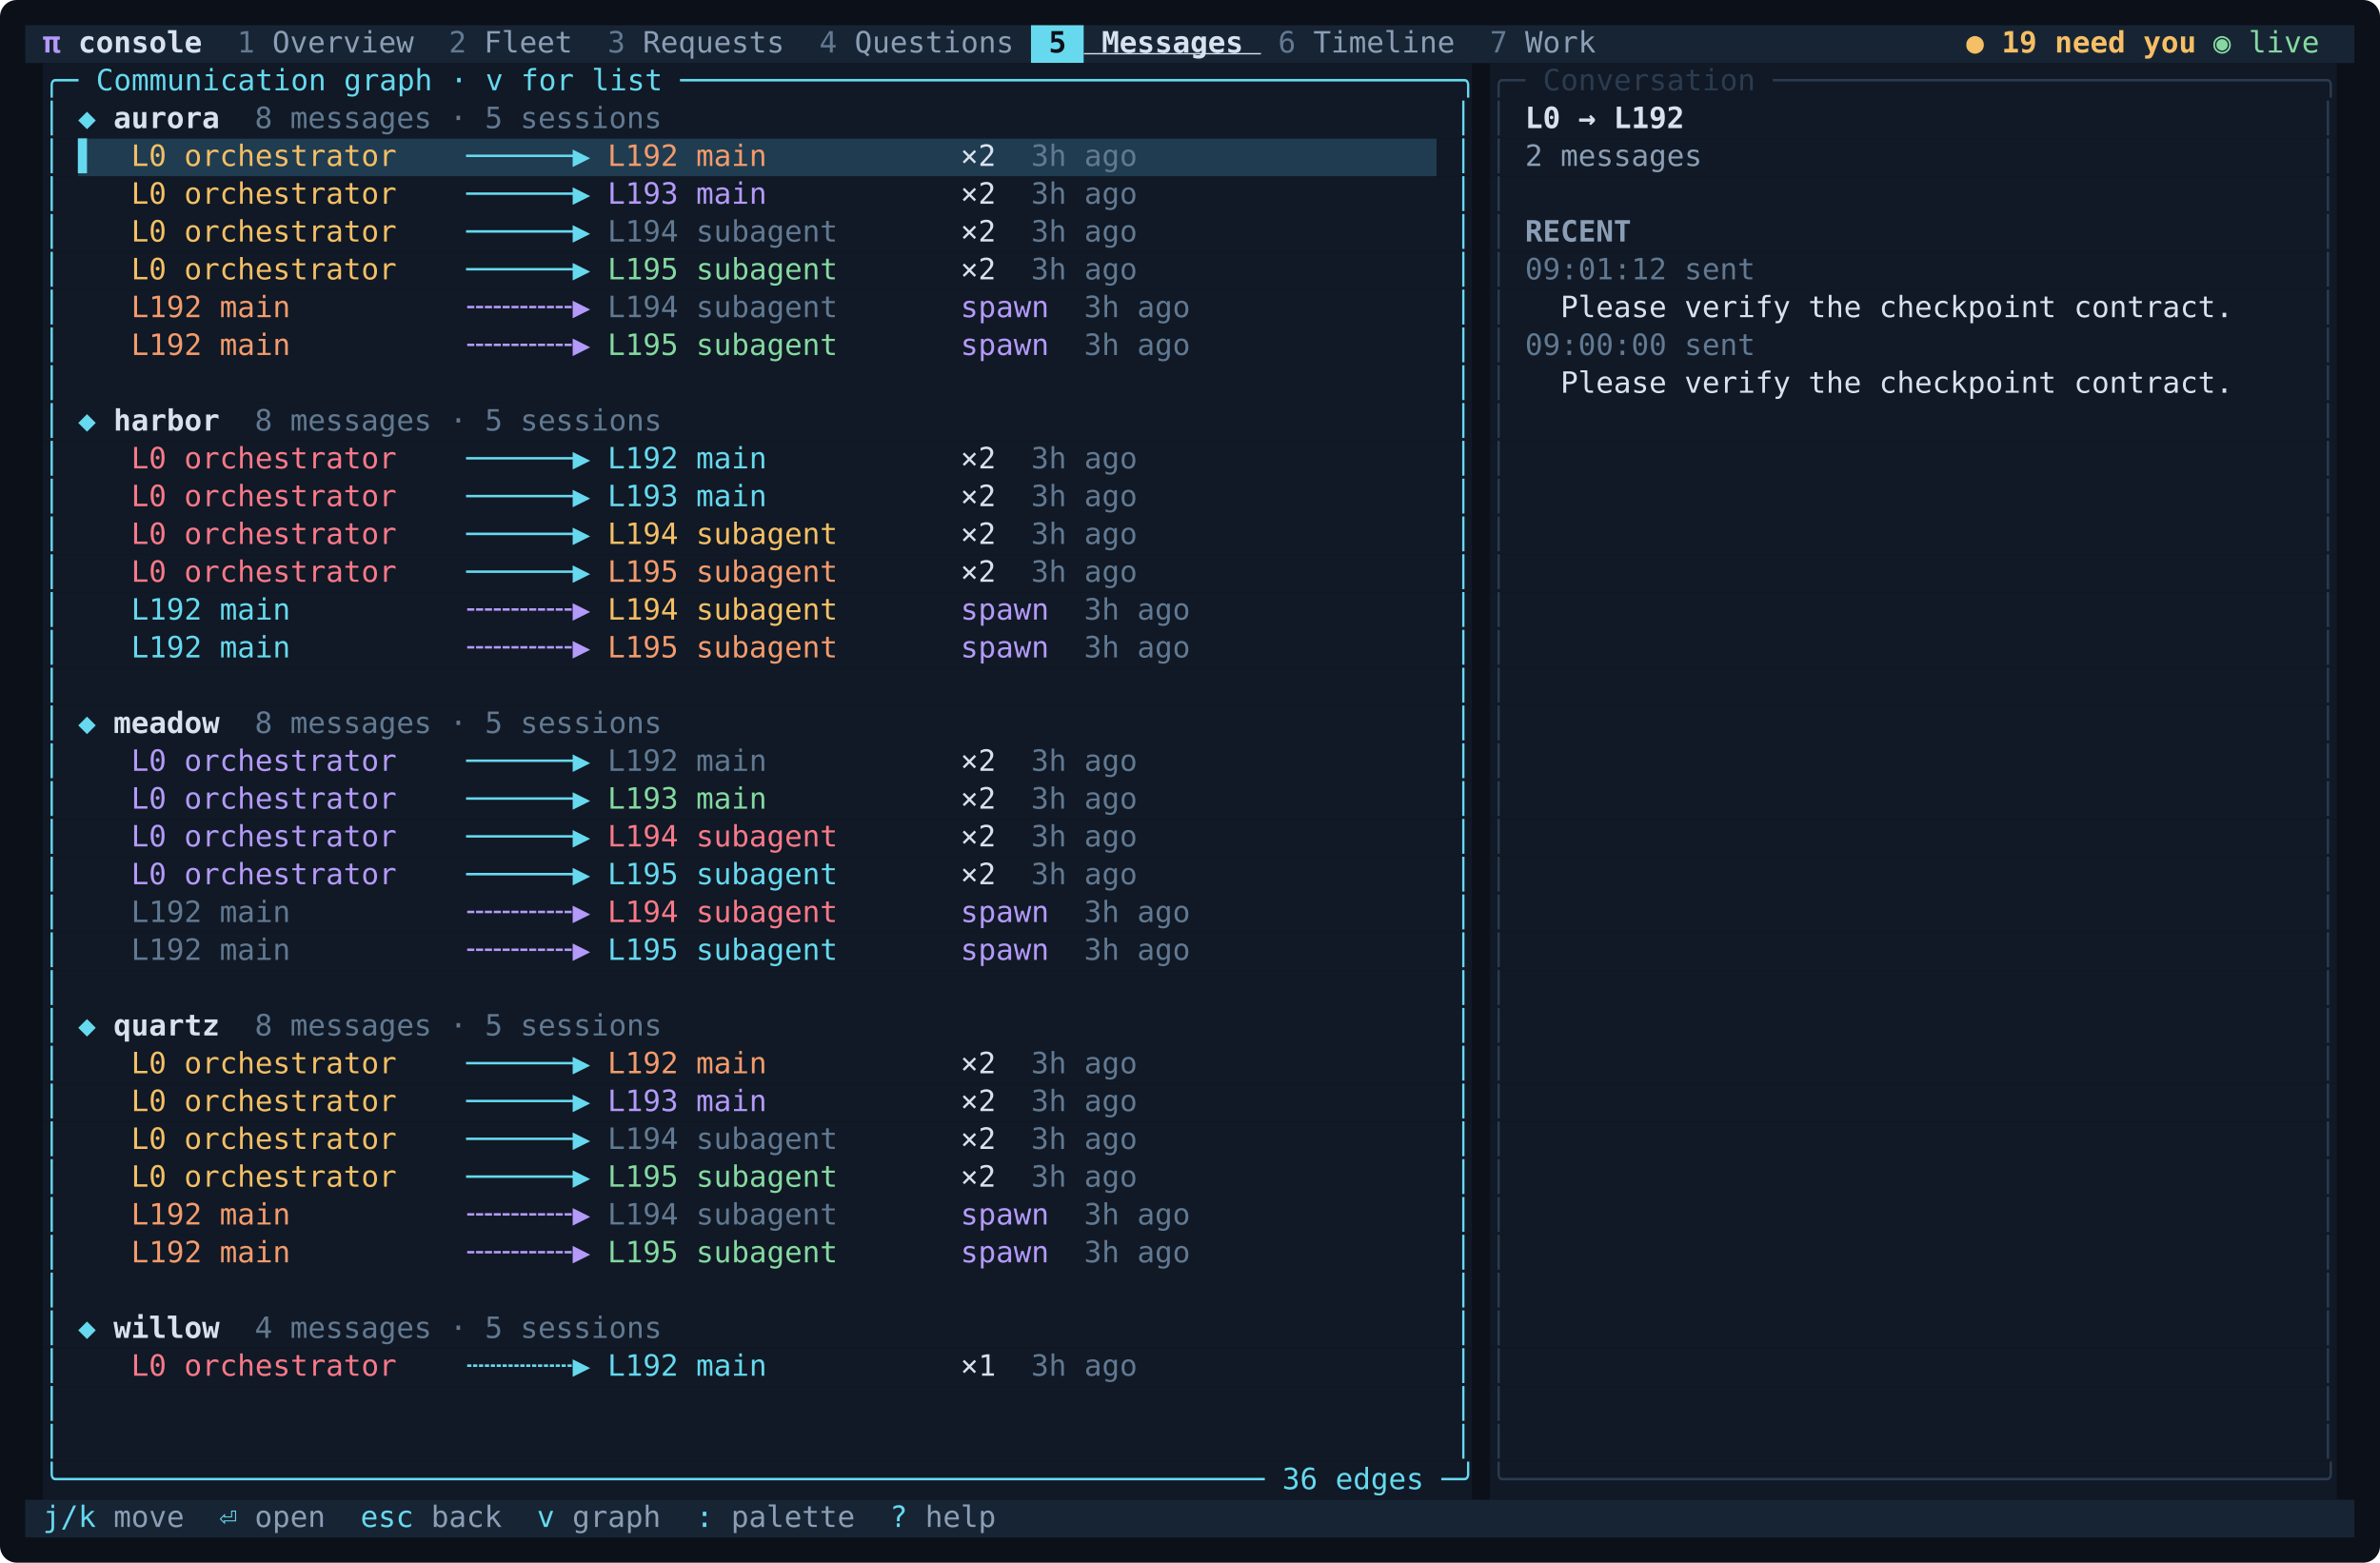
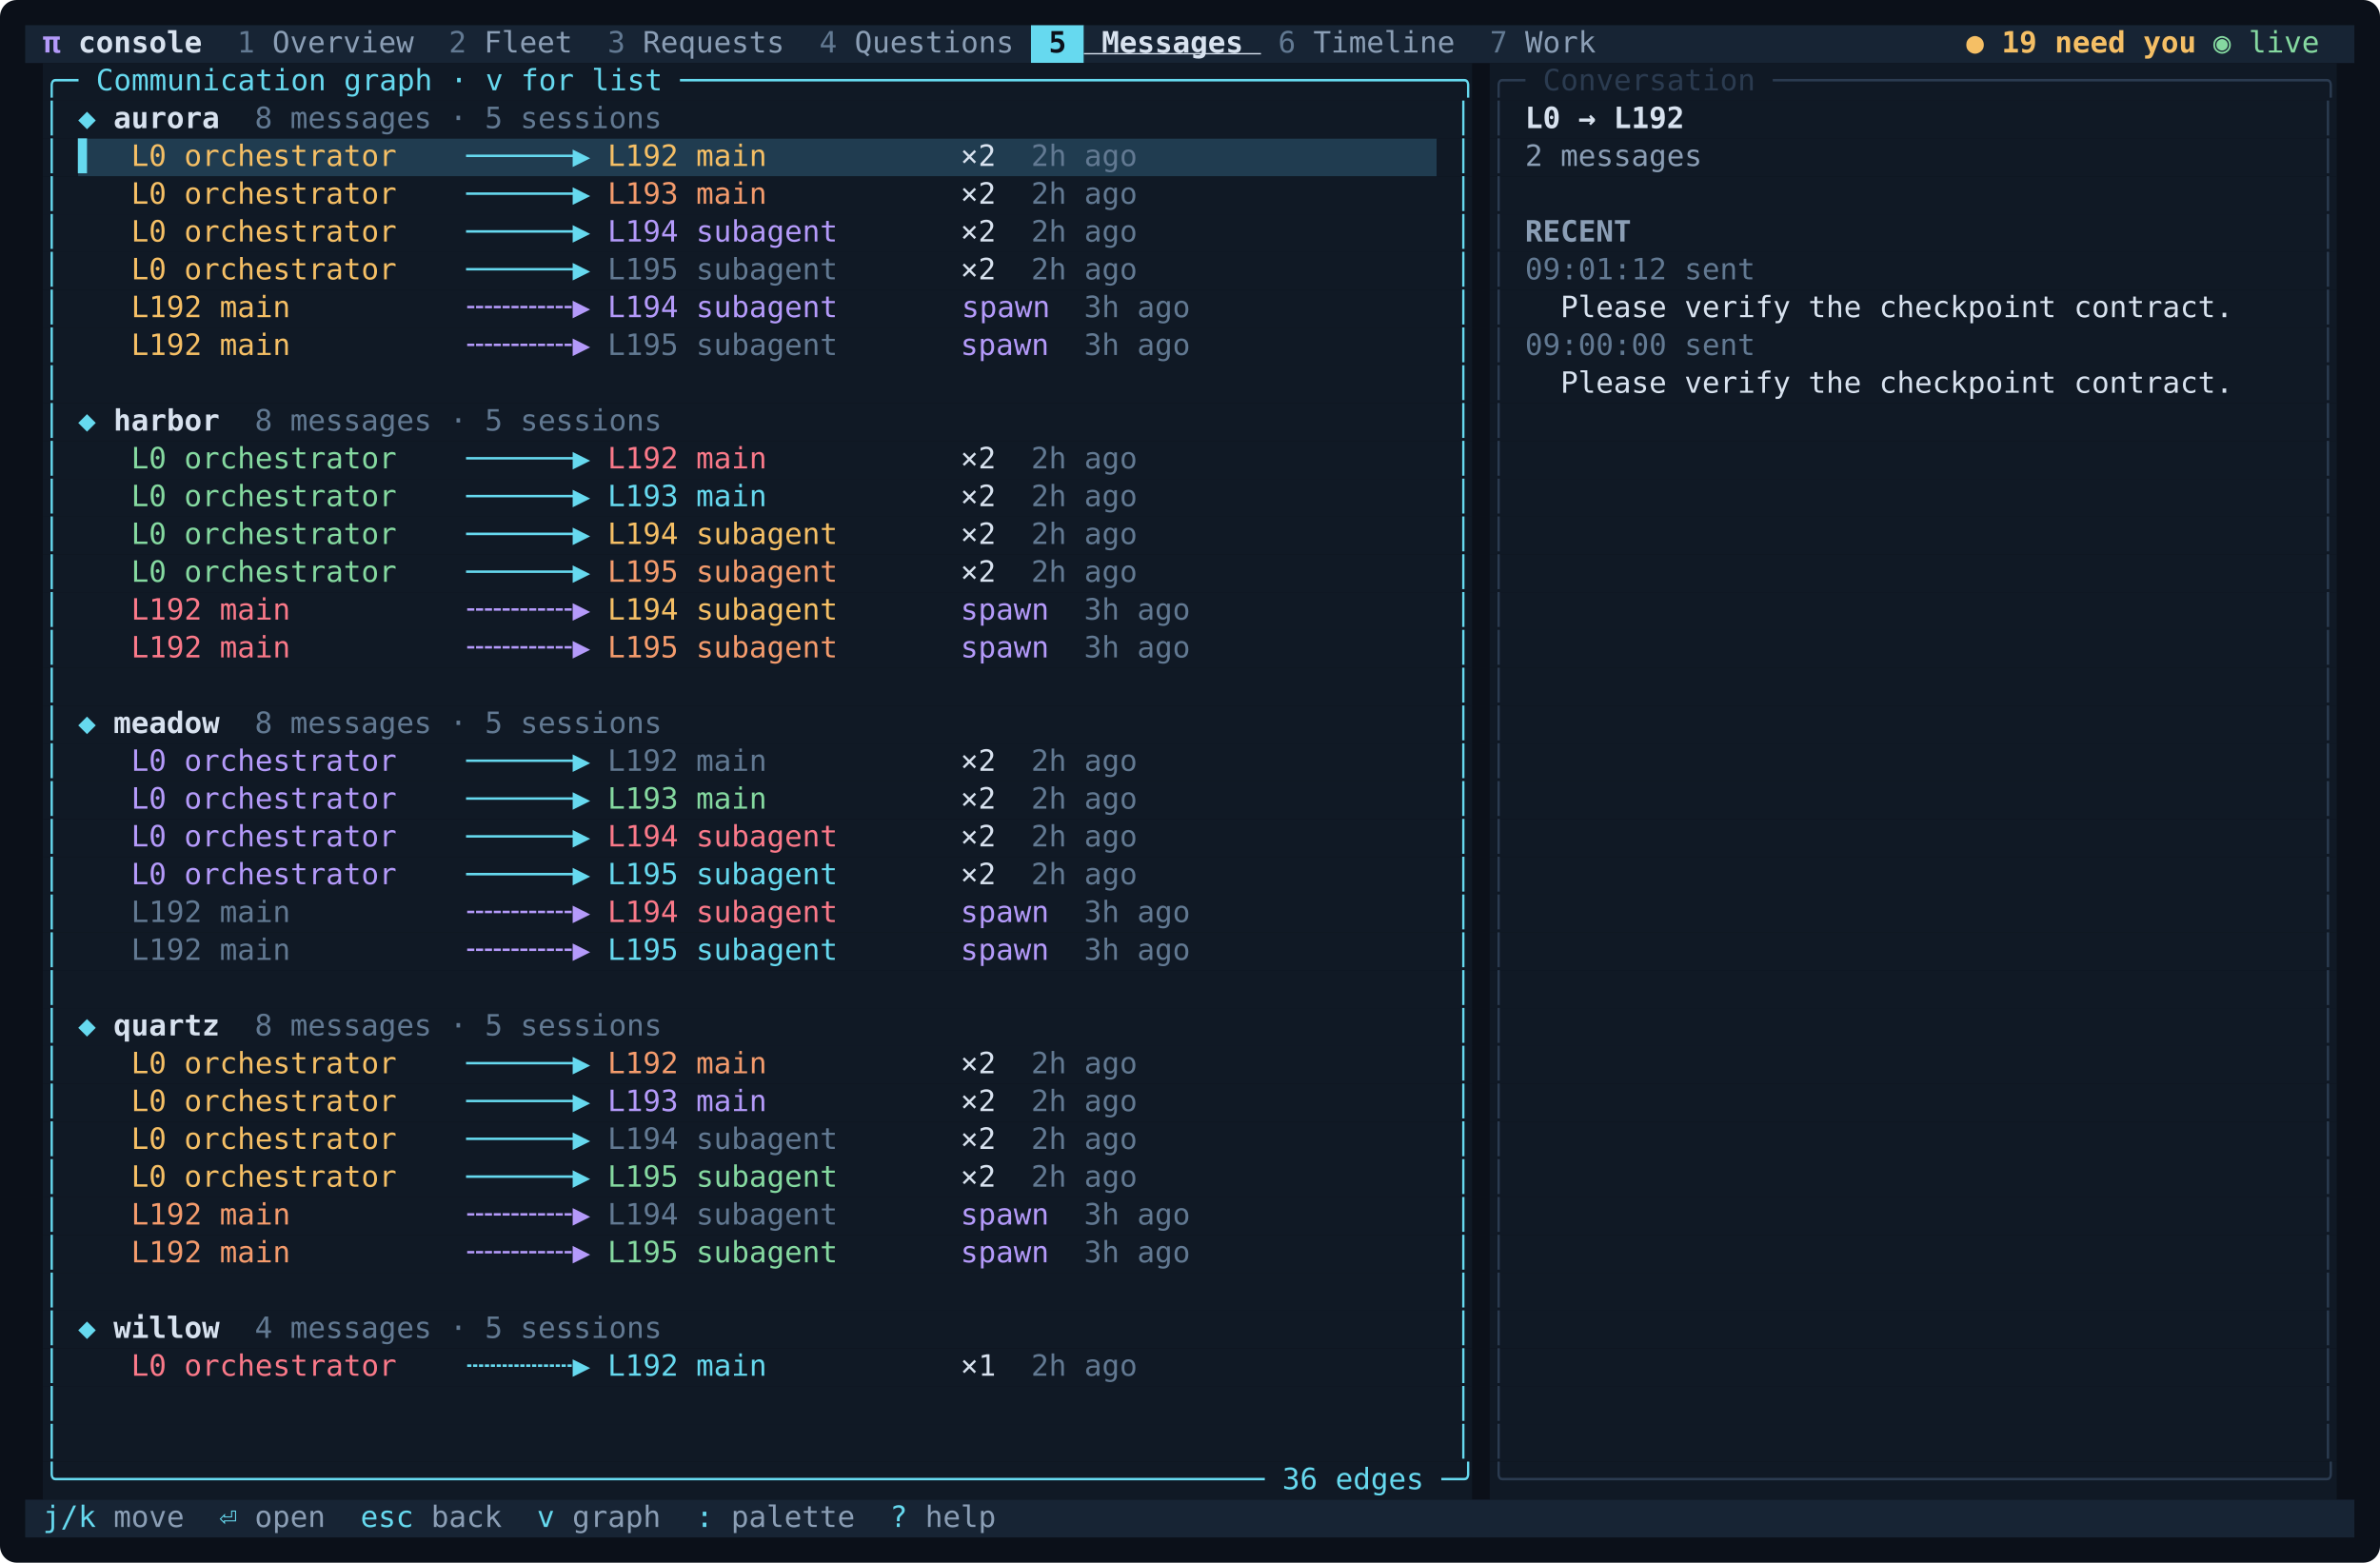
<svg xmlns="http://www.w3.org/2000/svg" width="1133" height="744" viewBox="0 0 1133 744" role="img" aria-label="Communication graph">
  <rect width="100%" height="100%" rx="8" fill="#0b1019" />
  <rect x="12.0" y="12" width="478.8" height="18" fill="#172434" />
  <rect x="490.8" y="12" width="25.2" height="18" fill="#66d9ef" />
  <rect x="516.0" y="12" width="604.8" height="18" fill="#172434" />
  <rect x="20.4" y="30" width="680.4" height="18" fill="#101925" />
  <rect x="709.2" y="30" width="403.2" height="18" fill="#101925" />
  <rect x="20.4" y="48" width="680.4" height="18" fill="#101925" />
  <rect x="709.2" y="48" width="403.2" height="18" fill="#101925" />
  <rect x="20.4" y="66" width="16.8" height="18" fill="#101925" />
  <rect x="37.2" y="66" width="646.8" height="18" fill="#203c50" />
  <rect x="684.0" y="66" width="16.8" height="18" fill="#101925" />
  <rect x="709.2" y="66" width="403.2" height="18" fill="#101925" />
  <rect x="20.4" y="84" width="680.4" height="18" fill="#101925" />
  <rect x="709.2" y="84" width="403.2" height="18" fill="#101925" />
  <rect x="20.4" y="102" width="680.4" height="18" fill="#101925" />
  <rect x="709.2" y="102" width="403.2" height="18" fill="#101925" />
  <rect x="20.4" y="120" width="680.4" height="18" fill="#101925" />
  <rect x="709.2" y="120" width="403.2" height="18" fill="#101925" />
  <rect x="20.4" y="138" width="680.4" height="18" fill="#101925" />
  <rect x="709.2" y="138" width="403.2" height="18" fill="#101925" />
  <rect x="20.4" y="156" width="680.4" height="18" fill="#101925" />
  <rect x="709.2" y="156" width="403.2" height="18" fill="#101925" />
  <rect x="20.4" y="174" width="680.4" height="18" fill="#101925" />
  <rect x="709.2" y="174" width="403.2" height="18" fill="#101925" />
  <rect x="20.4" y="192" width="680.4" height="18" fill="#101925" />
  <rect x="709.2" y="192" width="403.2" height="18" fill="#101925" />
  <rect x="20.4" y="210" width="680.4" height="18" fill="#101925" />
  <rect x="709.2" y="210" width="403.2" height="18" fill="#101925" />
  <rect x="20.4" y="228" width="680.4" height="18" fill="#101925" />
  <rect x="709.2" y="228" width="403.2" height="18" fill="#101925" />
  <rect x="20.4" y="246" width="680.4" height="18" fill="#101925" />
  <rect x="709.2" y="246" width="403.2" height="18" fill="#101925" />
  <rect x="20.4" y="264" width="680.4" height="18" fill="#101925" />
  <rect x="709.2" y="264" width="403.2" height="18" fill="#101925" />
  <rect x="20.4" y="282" width="680.4" height="18" fill="#101925" />
  <rect x="709.2" y="282" width="403.2" height="18" fill="#101925" />
  <rect x="20.4" y="300" width="680.4" height="18" fill="#101925" />
  <rect x="709.2" y="300" width="403.2" height="18" fill="#101925" />
  <rect x="20.4" y="318" width="680.4" height="18" fill="#101925" />
  <rect x="709.2" y="318" width="403.2" height="18" fill="#101925" />
  <rect x="20.4" y="336" width="680.4" height="18" fill="#101925" />
  <rect x="709.2" y="336" width="403.2" height="18" fill="#101925" />
  <rect x="20.4" y="354" width="680.4" height="18" fill="#101925" />
  <rect x="709.2" y="354" width="403.2" height="18" fill="#101925" />
  <rect x="20.4" y="372" width="680.4" height="18" fill="#101925" />
  <rect x="709.2" y="372" width="403.2" height="18" fill="#101925" />
  <rect x="20.4" y="390" width="680.4" height="18" fill="#101925" />
  <rect x="709.2" y="390" width="403.2" height="18" fill="#101925" />
  <rect x="20.4" y="408" width="680.4" height="18" fill="#101925" />
  <rect x="709.2" y="408" width="403.2" height="18" fill="#101925" />
  <rect x="20.4" y="426" width="680.4" height="18" fill="#101925" />
  <rect x="709.2" y="426" width="403.2" height="18" fill="#101925" />
  <rect x="20.4" y="444" width="680.4" height="18" fill="#101925" />
  <rect x="709.2" y="444" width="403.2" height="18" fill="#101925" />
  <rect x="20.4" y="462" width="680.4" height="18" fill="#101925" />
  <rect x="709.2" y="462" width="403.2" height="18" fill="#101925" />
  <rect x="20.4" y="480" width="680.4" height="18" fill="#101925" />
  <rect x="709.2" y="480" width="403.2" height="18" fill="#101925" />
  <rect x="20.4" y="498" width="680.4" height="18" fill="#101925" />
  <rect x="709.2" y="498" width="403.2" height="18" fill="#101925" />
  <rect x="20.4" y="516" width="680.4" height="18" fill="#101925" />
  <rect x="709.2" y="516" width="403.2" height="18" fill="#101925" />
  <rect x="20.4" y="534" width="680.4" height="18" fill="#101925" />
  <rect x="709.2" y="534" width="403.2" height="18" fill="#101925" />
  <rect x="20.4" y="552" width="680.4" height="18" fill="#101925" />
  <rect x="709.2" y="552" width="403.2" height="18" fill="#101925" />
  <rect x="20.4" y="570" width="680.4" height="18" fill="#101925" />
  <rect x="709.2" y="570" width="403.2" height="18" fill="#101925" />
  <rect x="20.4" y="588" width="680.4" height="18" fill="#101925" />
  <rect x="709.2" y="588" width="403.2" height="18" fill="#101925" />
  <rect x="20.4" y="606" width="680.4" height="18" fill="#101925" />
  <rect x="709.2" y="606" width="403.2" height="18" fill="#101925" />
  <rect x="20.4" y="624" width="680.4" height="18" fill="#101925" />
  <rect x="709.2" y="624" width="403.2" height="18" fill="#101925" />
  <rect x="20.4" y="642" width="680.4" height="18" fill="#101925" />
  <rect x="709.2" y="642" width="403.2" height="18" fill="#101925" />
  <rect x="20.4" y="660" width="680.4" height="18" fill="#101925" />
  <rect x="709.2" y="660" width="403.2" height="18" fill="#101925" />
  <rect x="20.4" y="678" width="680.4" height="18" fill="#101925" />
  <rect x="709.2" y="678" width="403.2" height="18" fill="#101925" />
  <rect x="20.4" y="696" width="680.4" height="18" fill="#101925" />
  <rect x="709.2" y="696" width="403.2" height="18" fill="#101925" />
  <rect x="12.0" y="714" width="1108.8" height="18" fill="#172434" />
  <g font-family="'JetBrains Mono','SF Mono',Menlo,Consolas,'DejaVu Sans Mono',monospace" font-size="14">
    <text x="20.4" y="25" fill="#b49afa" font-weight="700" xml:space="preserve">π </text>
    <text x="37.2" y="25" fill="#d8e2ef" font-weight="700" xml:space="preserve">console</text>
    <text x="96.0" y="25" fill="#627992" xml:space="preserve">  1 </text>
    <text x="129.6" y="25" fill="#8b9eb5" xml:space="preserve">Overview </text>
    <text x="205.2" y="25" fill="#627992" xml:space="preserve"> 2 </text>
    <text x="230.4" y="25" fill="#8b9eb5" xml:space="preserve">Fleet </text>
    <text x="280.8" y="25" fill="#627992" xml:space="preserve"> 3 </text>
    <text x="306.0" y="25" fill="#8b9eb5" xml:space="preserve">Requests </text>
    <text x="381.6" y="25" fill="#627992" xml:space="preserve"> 4 </text>
    <text x="406.8" y="25" fill="#8b9eb5" xml:space="preserve">Questions </text>
    <text x="490.8" y="25" fill="#0b1019" font-weight="700" xml:space="preserve"> 5 </text>
    <text x="516.0" y="25" fill="#d8e2ef" font-weight="700" text-decoration="underline" xml:space="preserve"> Messages </text>
    <text x="600.0" y="25" fill="#627992" xml:space="preserve"> 6 </text>
    <text x="625.2" y="25" fill="#8b9eb5" xml:space="preserve">Timeline </text>
    <text x="700.8" y="25" fill="#627992" xml:space="preserve"> 7 </text>
    <text x="726.0" y="25" fill="#8b9eb5" xml:space="preserve">Work </text>
    <text x="936.0" y="25" fill="#f5bf65" font-weight="700" xml:space="preserve">● 19 need you </text>
    <text x="1053.6" y="25" fill="#85d9a0" xml:space="preserve">◉ live </text>
    <text x="20.4" y="43" fill="#66d9ef" xml:space="preserve">╭─ Communication graph · v for list ────────────────────────────────────────────╮</text>
    <text x="709.2" y="43" fill="#2b3b50" xml:space="preserve">╭─ Conversation ───────────────────────────────╮</text>
    <text x="20.4" y="61" fill="#66d9ef" xml:space="preserve">│</text>
    <text x="37.2" y="61" fill="#66d9ef" xml:space="preserve">◆ </text>
    <text x="54.0" y="61" fill="#d8e2ef" font-weight="700" xml:space="preserve">aurora</text>
    <text x="104.4" y="61" fill="#627992" xml:space="preserve">  8 messages · 5 sessions</text>
    <text x="692.4" y="61" fill="#66d9ef" xml:space="preserve">│</text>
    <text x="709.2" y="61" fill="#2b3b50" xml:space="preserve">│</text>
    <text x="726.0" y="61" fill="#d8e2ef" font-weight="700" xml:space="preserve">L0 → L192</text>
    <text x="1104.0" y="61" fill="#2b3b50" xml:space="preserve">│</text>
    <text x="20.4" y="79" fill="#66d9ef" xml:space="preserve">│</text>
    <text x="37.2" y="79" fill="#66d9ef" xml:space="preserve">▌</text>
    <text x="62.4" y="79" fill="#f5bf65" xml:space="preserve">L0 orchestrator   </text>
    <text x="222.0" y="79" fill="#66d9ef" xml:space="preserve">──────▶</text>
-     <text x="289.2" y="79" fill="#f49b6c" xml:space="preserve">L192 main         </text>
+     <text x="289.2" y="79" fill="#f5bf65" xml:space="preserve">L192 main         </text>
    <text x="440.4" y="79" fill="#d8e2ef" xml:space="preserve">  ×2</text>
-     <text x="474.0" y="79" fill="#627992" xml:space="preserve">  3h ago</text>
+     <text x="474.0" y="79" fill="#627992" xml:space="preserve">  2h ago</text>
    <text x="692.4" y="79" fill="#66d9ef" xml:space="preserve">│</text>
    <text x="709.2" y="79" fill="#2b3b50" xml:space="preserve">│</text>
    <text x="726.0" y="79" fill="#8b9eb5" xml:space="preserve">2 messages</text>
    <text x="1104.0" y="79" fill="#2b3b50" xml:space="preserve">│</text>
    <text x="20.4" y="97" fill="#66d9ef" xml:space="preserve">│</text>
    <text x="62.4" y="97" fill="#f5bf65" xml:space="preserve">L0 orchestrator   </text>
    <text x="222.0" y="97" fill="#66d9ef" xml:space="preserve">──────▶</text>
-     <text x="289.2" y="97" fill="#b49afa" xml:space="preserve">L193 main         </text>
+     <text x="289.2" y="97" fill="#f49b6c" xml:space="preserve">L193 main         </text>
    <text x="440.4" y="97" fill="#d8e2ef" xml:space="preserve">  ×2</text>
-     <text x="474.0" y="97" fill="#627992" xml:space="preserve">  3h ago</text>
+     <text x="474.0" y="97" fill="#627992" xml:space="preserve">  2h ago</text>
    <text x="692.4" y="97" fill="#66d9ef" xml:space="preserve">│</text>
    <text x="709.2" y="97" fill="#2b3b50" xml:space="preserve">│</text>
    <text x="1104.0" y="97" fill="#2b3b50" xml:space="preserve">│</text>
    <text x="20.4" y="115" fill="#66d9ef" xml:space="preserve">│</text>
    <text x="62.4" y="115" fill="#f5bf65" xml:space="preserve">L0 orchestrator   </text>
    <text x="222.0" y="115" fill="#66d9ef" xml:space="preserve">──────▶</text>
-     <text x="289.2" y="115" fill="#627992" xml:space="preserve">L194 subagent     </text>
+     <text x="289.2" y="115" fill="#b49afa" xml:space="preserve">L194 subagent     </text>
    <text x="440.4" y="115" fill="#d8e2ef" xml:space="preserve">  ×2</text>
-     <text x="474.0" y="115" fill="#627992" xml:space="preserve">  3h ago</text>
+     <text x="474.0" y="115" fill="#627992" xml:space="preserve">  2h ago</text>
    <text x="692.4" y="115" fill="#66d9ef" xml:space="preserve">│</text>
    <text x="709.2" y="115" fill="#2b3b50" xml:space="preserve">│</text>
    <text x="726.0" y="115" fill="#8b9eb5" font-weight="700" xml:space="preserve">RECENT</text>
    <text x="1104.0" y="115" fill="#2b3b50" xml:space="preserve">│</text>
    <text x="20.4" y="133" fill="#66d9ef" xml:space="preserve">│</text>
    <text x="62.4" y="133" fill="#f5bf65" xml:space="preserve">L0 orchestrator   </text>
    <text x="222.0" y="133" fill="#66d9ef" xml:space="preserve">──────▶</text>
-     <text x="289.2" y="133" fill="#85d9a0" xml:space="preserve">L195 subagent     </text>
+     <text x="289.2" y="133" fill="#627992" xml:space="preserve">L195 subagent     </text>
    <text x="440.4" y="133" fill="#d8e2ef" xml:space="preserve">  ×2</text>
-     <text x="474.0" y="133" fill="#627992" xml:space="preserve">  3h ago</text>
+     <text x="474.0" y="133" fill="#627992" xml:space="preserve">  2h ago</text>
    <text x="692.4" y="133" fill="#66d9ef" xml:space="preserve">│</text>
    <text x="709.2" y="133" fill="#2b3b50" xml:space="preserve">│</text>
    <text x="726.0" y="133" fill="#627992" xml:space="preserve">09:01:12 sent</text>
    <text x="1104.0" y="133" fill="#2b3b50" xml:space="preserve">│</text>
    <text x="20.4" y="151" fill="#66d9ef" xml:space="preserve">│</text>
-     <text x="62.4" y="151" fill="#f49b6c" xml:space="preserve">L192 main         </text>
+     <text x="62.4" y="151" fill="#f5bf65" xml:space="preserve">L192 main         </text>
    <text x="222.0" y="151" fill="#b49afa" xml:space="preserve">╌╌╌╌╌╌▶</text>
-     <text x="289.2" y="151" fill="#627992" xml:space="preserve">L194 subagent     </text>
-     <text x="440.4" y="151" fill="#b49afa" xml:space="preserve">  spawn</text>
+     <text x="289.2" y="151" fill="#b49afa" xml:space="preserve">L194 subagent       spawn</text>
    <text x="499.2" y="151" fill="#627992" xml:space="preserve">  3h ago</text>
    <text x="692.4" y="151" fill="#66d9ef" xml:space="preserve">│</text>
    <text x="709.2" y="151" fill="#2b3b50" xml:space="preserve">│</text>
    <text x="726.0" y="151" fill="#d8e2ef" xml:space="preserve">  Please verify the checkpoint contract.</text>
    <text x="1104.0" y="151" fill="#2b3b50" xml:space="preserve">│</text>
    <text x="20.4" y="169" fill="#66d9ef" xml:space="preserve">│</text>
-     <text x="62.4" y="169" fill="#f49b6c" xml:space="preserve">L192 main         </text>
+     <text x="62.4" y="169" fill="#f5bf65" xml:space="preserve">L192 main         </text>
    <text x="222.0" y="169" fill="#b49afa" xml:space="preserve">╌╌╌╌╌╌▶</text>
-     <text x="289.2" y="169" fill="#85d9a0" xml:space="preserve">L195 subagent     </text>
+     <text x="289.2" y="169" fill="#627992" xml:space="preserve">L195 subagent     </text>
    <text x="440.4" y="169" fill="#b49afa" xml:space="preserve">  spawn</text>
    <text x="499.2" y="169" fill="#627992" xml:space="preserve">  3h ago</text>
    <text x="692.4" y="169" fill="#66d9ef" xml:space="preserve">│</text>
    <text x="709.2" y="169" fill="#2b3b50" xml:space="preserve">│</text>
    <text x="726.0" y="169" fill="#627992" xml:space="preserve">09:00:00 sent</text>
    <text x="1104.0" y="169" fill="#2b3b50" xml:space="preserve">│</text>
    <text x="20.4" y="187" fill="#66d9ef" xml:space="preserve">│</text>
    <text x="692.4" y="187" fill="#66d9ef" xml:space="preserve">│</text>
    <text x="709.2" y="187" fill="#2b3b50" xml:space="preserve">│</text>
    <text x="726.0" y="187" fill="#d8e2ef" xml:space="preserve">  Please verify the checkpoint contract.</text>
    <text x="1104.0" y="187" fill="#2b3b50" xml:space="preserve">│</text>
    <text x="20.4" y="205" fill="#66d9ef" xml:space="preserve">│</text>
    <text x="37.2" y="205" fill="#66d9ef" xml:space="preserve">◆ </text>
    <text x="54.0" y="205" fill="#d8e2ef" font-weight="700" xml:space="preserve">harbor</text>
    <text x="104.4" y="205" fill="#627992" xml:space="preserve">  8 messages · 5 sessions</text>
    <text x="692.4" y="205" fill="#66d9ef" xml:space="preserve">│</text>
    <text x="709.2" y="205" fill="#2b3b50" xml:space="preserve">│</text>
    <text x="1104.0" y="205" fill="#2b3b50" xml:space="preserve">│</text>
    <text x="20.4" y="223" fill="#66d9ef" xml:space="preserve">│</text>
-     <text x="62.4" y="223" fill="#fa7989" xml:space="preserve">L0 orchestrator   </text>
+     <text x="62.4" y="223" fill="#85d9a0" xml:space="preserve">L0 orchestrator   </text>
    <text x="222.0" y="223" fill="#66d9ef" xml:space="preserve">──────▶</text>
-     <text x="289.2" y="223" fill="#66d9ef" xml:space="preserve">L192 main         </text>
+     <text x="289.2" y="223" fill="#fa7989" xml:space="preserve">L192 main         </text>
    <text x="440.4" y="223" fill="#d8e2ef" xml:space="preserve">  ×2</text>
-     <text x="474.0" y="223" fill="#627992" xml:space="preserve">  3h ago</text>
+     <text x="474.0" y="223" fill="#627992" xml:space="preserve">  2h ago</text>
    <text x="692.4" y="223" fill="#66d9ef" xml:space="preserve">│</text>
    <text x="709.2" y="223" fill="#2b3b50" xml:space="preserve">│</text>
    <text x="1104.0" y="223" fill="#2b3b50" xml:space="preserve">│</text>
    <text x="20.4" y="241" fill="#66d9ef" xml:space="preserve">│</text>
-     <text x="62.4" y="241" fill="#fa7989" xml:space="preserve">L0 orchestrator   </text>
+     <text x="62.4" y="241" fill="#85d9a0" xml:space="preserve">L0 orchestrator   </text>
    <text x="222.0" y="241" fill="#66d9ef" xml:space="preserve">──────▶</text>
    <text x="289.2" y="241" fill="#66d9ef" xml:space="preserve">L193 main         </text>
    <text x="440.4" y="241" fill="#d8e2ef" xml:space="preserve">  ×2</text>
-     <text x="474.0" y="241" fill="#627992" xml:space="preserve">  3h ago</text>
+     <text x="474.0" y="241" fill="#627992" xml:space="preserve">  2h ago</text>
    <text x="692.4" y="241" fill="#66d9ef" xml:space="preserve">│</text>
    <text x="709.2" y="241" fill="#2b3b50" xml:space="preserve">│</text>
    <text x="1104.0" y="241" fill="#2b3b50" xml:space="preserve">│</text>
    <text x="20.4" y="259" fill="#66d9ef" xml:space="preserve">│</text>
-     <text x="62.4" y="259" fill="#fa7989" xml:space="preserve">L0 orchestrator   </text>
+     <text x="62.4" y="259" fill="#85d9a0" xml:space="preserve">L0 orchestrator   </text>
    <text x="222.0" y="259" fill="#66d9ef" xml:space="preserve">──────▶</text>
    <text x="289.2" y="259" fill="#f5bf65" xml:space="preserve">L194 subagent     </text>
    <text x="440.4" y="259" fill="#d8e2ef" xml:space="preserve">  ×2</text>
-     <text x="474.0" y="259" fill="#627992" xml:space="preserve">  3h ago</text>
+     <text x="474.0" y="259" fill="#627992" xml:space="preserve">  2h ago</text>
    <text x="692.4" y="259" fill="#66d9ef" xml:space="preserve">│</text>
    <text x="709.2" y="259" fill="#2b3b50" xml:space="preserve">│</text>
    <text x="1104.0" y="259" fill="#2b3b50" xml:space="preserve">│</text>
    <text x="20.4" y="277" fill="#66d9ef" xml:space="preserve">│</text>
-     <text x="62.4" y="277" fill="#fa7989" xml:space="preserve">L0 orchestrator   </text>
+     <text x="62.4" y="277" fill="#85d9a0" xml:space="preserve">L0 orchestrator   </text>
    <text x="222.0" y="277" fill="#66d9ef" xml:space="preserve">──────▶</text>
    <text x="289.2" y="277" fill="#f49b6c" xml:space="preserve">L195 subagent     </text>
    <text x="440.4" y="277" fill="#d8e2ef" xml:space="preserve">  ×2</text>
-     <text x="474.0" y="277" fill="#627992" xml:space="preserve">  3h ago</text>
+     <text x="474.0" y="277" fill="#627992" xml:space="preserve">  2h ago</text>
    <text x="692.4" y="277" fill="#66d9ef" xml:space="preserve">│</text>
    <text x="709.2" y="277" fill="#2b3b50" xml:space="preserve">│</text>
    <text x="1104.0" y="277" fill="#2b3b50" xml:space="preserve">│</text>
    <text x="20.4" y="295" fill="#66d9ef" xml:space="preserve">│</text>
-     <text x="62.4" y="295" fill="#66d9ef" xml:space="preserve">L192 main         </text>
+     <text x="62.4" y="295" fill="#fa7989" xml:space="preserve">L192 main         </text>
    <text x="222.0" y="295" fill="#b49afa" xml:space="preserve">╌╌╌╌╌╌▶</text>
    <text x="289.2" y="295" fill="#f5bf65" xml:space="preserve">L194 subagent     </text>
    <text x="440.4" y="295" fill="#b49afa" xml:space="preserve">  spawn</text>
    <text x="499.2" y="295" fill="#627992" xml:space="preserve">  3h ago</text>
    <text x="692.4" y="295" fill="#66d9ef" xml:space="preserve">│</text>
    <text x="709.2" y="295" fill="#2b3b50" xml:space="preserve">│</text>
    <text x="1104.0" y="295" fill="#2b3b50" xml:space="preserve">│</text>
    <text x="20.4" y="313" fill="#66d9ef" xml:space="preserve">│</text>
-     <text x="62.4" y="313" fill="#66d9ef" xml:space="preserve">L192 main         </text>
+     <text x="62.4" y="313" fill="#fa7989" xml:space="preserve">L192 main         </text>
    <text x="222.0" y="313" fill="#b49afa" xml:space="preserve">╌╌╌╌╌╌▶</text>
    <text x="289.2" y="313" fill="#f49b6c" xml:space="preserve">L195 subagent     </text>
    <text x="440.4" y="313" fill="#b49afa" xml:space="preserve">  spawn</text>
    <text x="499.2" y="313" fill="#627992" xml:space="preserve">  3h ago</text>
    <text x="692.4" y="313" fill="#66d9ef" xml:space="preserve">│</text>
    <text x="709.2" y="313" fill="#2b3b50" xml:space="preserve">│</text>
    <text x="1104.0" y="313" fill="#2b3b50" xml:space="preserve">│</text>
    <text x="20.4" y="331" fill="#66d9ef" xml:space="preserve">│</text>
    <text x="692.4" y="331" fill="#66d9ef" xml:space="preserve">│</text>
    <text x="709.2" y="331" fill="#2b3b50" xml:space="preserve">│</text>
    <text x="1104.0" y="331" fill="#2b3b50" xml:space="preserve">│</text>
    <text x="20.4" y="349" fill="#66d9ef" xml:space="preserve">│</text>
    <text x="37.2" y="349" fill="#66d9ef" xml:space="preserve">◆ </text>
    <text x="54.0" y="349" fill="#d8e2ef" font-weight="700" xml:space="preserve">meadow</text>
    <text x="104.4" y="349" fill="#627992" xml:space="preserve">  8 messages · 5 sessions</text>
    <text x="692.4" y="349" fill="#66d9ef" xml:space="preserve">│</text>
    <text x="709.2" y="349" fill="#2b3b50" xml:space="preserve">│</text>
    <text x="1104.0" y="349" fill="#2b3b50" xml:space="preserve">│</text>
    <text x="20.4" y="367" fill="#66d9ef" xml:space="preserve">│</text>
    <text x="62.4" y="367" fill="#b49afa" xml:space="preserve">L0 orchestrator   </text>
    <text x="222.0" y="367" fill="#66d9ef" xml:space="preserve">──────▶</text>
    <text x="289.2" y="367" fill="#627992" xml:space="preserve">L192 main         </text>
    <text x="440.4" y="367" fill="#d8e2ef" xml:space="preserve">  ×2</text>
-     <text x="474.0" y="367" fill="#627992" xml:space="preserve">  3h ago</text>
+     <text x="474.0" y="367" fill="#627992" xml:space="preserve">  2h ago</text>
    <text x="692.4" y="367" fill="#66d9ef" xml:space="preserve">│</text>
    <text x="709.2" y="367" fill="#2b3b50" xml:space="preserve">│</text>
    <text x="1104.0" y="367" fill="#2b3b50" xml:space="preserve">│</text>
    <text x="20.4" y="385" fill="#66d9ef" xml:space="preserve">│</text>
    <text x="62.4" y="385" fill="#b49afa" xml:space="preserve">L0 orchestrator   </text>
    <text x="222.0" y="385" fill="#66d9ef" xml:space="preserve">──────▶</text>
    <text x="289.2" y="385" fill="#85d9a0" xml:space="preserve">L193 main         </text>
    <text x="440.4" y="385" fill="#d8e2ef" xml:space="preserve">  ×2</text>
-     <text x="474.0" y="385" fill="#627992" xml:space="preserve">  3h ago</text>
+     <text x="474.0" y="385" fill="#627992" xml:space="preserve">  2h ago</text>
    <text x="692.4" y="385" fill="#66d9ef" xml:space="preserve">│</text>
    <text x="709.2" y="385" fill="#2b3b50" xml:space="preserve">│</text>
    <text x="1104.0" y="385" fill="#2b3b50" xml:space="preserve">│</text>
    <text x="20.4" y="403" fill="#66d9ef" xml:space="preserve">│</text>
    <text x="62.4" y="403" fill="#b49afa" xml:space="preserve">L0 orchestrator   </text>
    <text x="222.0" y="403" fill="#66d9ef" xml:space="preserve">──────▶</text>
    <text x="289.2" y="403" fill="#fa7989" xml:space="preserve">L194 subagent     </text>
    <text x="440.4" y="403" fill="#d8e2ef" xml:space="preserve">  ×2</text>
-     <text x="474.0" y="403" fill="#627992" xml:space="preserve">  3h ago</text>
+     <text x="474.0" y="403" fill="#627992" xml:space="preserve">  2h ago</text>
    <text x="692.4" y="403" fill="#66d9ef" xml:space="preserve">│</text>
    <text x="709.2" y="403" fill="#2b3b50" xml:space="preserve">│</text>
    <text x="1104.0" y="403" fill="#2b3b50" xml:space="preserve">│</text>
    <text x="20.4" y="421" fill="#66d9ef" xml:space="preserve">│</text>
    <text x="62.4" y="421" fill="#b49afa" xml:space="preserve">L0 orchestrator   </text>
    <text x="222.0" y="421" fill="#66d9ef" xml:space="preserve">──────▶</text>
    <text x="289.2" y="421" fill="#66d9ef" xml:space="preserve">L195 subagent     </text>
    <text x="440.4" y="421" fill="#d8e2ef" xml:space="preserve">  ×2</text>
-     <text x="474.0" y="421" fill="#627992" xml:space="preserve">  3h ago</text>
+     <text x="474.0" y="421" fill="#627992" xml:space="preserve">  2h ago</text>
    <text x="692.4" y="421" fill="#66d9ef" xml:space="preserve">│</text>
    <text x="709.2" y="421" fill="#2b3b50" xml:space="preserve">│</text>
    <text x="1104.0" y="421" fill="#2b3b50" xml:space="preserve">│</text>
    <text x="20.4" y="439" fill="#66d9ef" xml:space="preserve">│</text>
    <text x="62.4" y="439" fill="#627992" xml:space="preserve">L192 main         </text>
    <text x="222.0" y="439" fill="#b49afa" xml:space="preserve">╌╌╌╌╌╌▶</text>
    <text x="289.2" y="439" fill="#fa7989" xml:space="preserve">L194 subagent     </text>
    <text x="440.4" y="439" fill="#b49afa" xml:space="preserve">  spawn</text>
    <text x="499.2" y="439" fill="#627992" xml:space="preserve">  3h ago</text>
    <text x="692.4" y="439" fill="#66d9ef" xml:space="preserve">│</text>
    <text x="709.2" y="439" fill="#2b3b50" xml:space="preserve">│</text>
    <text x="1104.0" y="439" fill="#2b3b50" xml:space="preserve">│</text>
    <text x="20.4" y="457" fill="#66d9ef" xml:space="preserve">│</text>
    <text x="62.4" y="457" fill="#627992" xml:space="preserve">L192 main         </text>
    <text x="222.0" y="457" fill="#b49afa" xml:space="preserve">╌╌╌╌╌╌▶</text>
    <text x="289.2" y="457" fill="#66d9ef" xml:space="preserve">L195 subagent     </text>
    <text x="440.4" y="457" fill="#b49afa" xml:space="preserve">  spawn</text>
    <text x="499.2" y="457" fill="#627992" xml:space="preserve">  3h ago</text>
    <text x="692.4" y="457" fill="#66d9ef" xml:space="preserve">│</text>
    <text x="709.2" y="457" fill="#2b3b50" xml:space="preserve">│</text>
    <text x="1104.0" y="457" fill="#2b3b50" xml:space="preserve">│</text>
    <text x="20.4" y="475" fill="#66d9ef" xml:space="preserve">│</text>
    <text x="692.4" y="475" fill="#66d9ef" xml:space="preserve">│</text>
    <text x="709.2" y="475" fill="#2b3b50" xml:space="preserve">│</text>
    <text x="1104.0" y="475" fill="#2b3b50" xml:space="preserve">│</text>
    <text x="20.4" y="493" fill="#66d9ef" xml:space="preserve">│</text>
    <text x="37.2" y="493" fill="#66d9ef" xml:space="preserve">◆ </text>
    <text x="54.0" y="493" fill="#d8e2ef" font-weight="700" xml:space="preserve">quartz</text>
    <text x="104.4" y="493" fill="#627992" xml:space="preserve">  8 messages · 5 sessions</text>
    <text x="692.4" y="493" fill="#66d9ef" xml:space="preserve">│</text>
    <text x="709.2" y="493" fill="#2b3b50" xml:space="preserve">│</text>
    <text x="1104.0" y="493" fill="#2b3b50" xml:space="preserve">│</text>
    <text x="20.4" y="511" fill="#66d9ef" xml:space="preserve">│</text>
    <text x="62.4" y="511" fill="#f5bf65" xml:space="preserve">L0 orchestrator   </text>
    <text x="222.0" y="511" fill="#66d9ef" xml:space="preserve">──────▶</text>
    <text x="289.2" y="511" fill="#f49b6c" xml:space="preserve">L192 main         </text>
    <text x="440.4" y="511" fill="#d8e2ef" xml:space="preserve">  ×2</text>
-     <text x="474.0" y="511" fill="#627992" xml:space="preserve">  3h ago</text>
+     <text x="474.0" y="511" fill="#627992" xml:space="preserve">  2h ago</text>
    <text x="692.4" y="511" fill="#66d9ef" xml:space="preserve">│</text>
    <text x="709.2" y="511" fill="#2b3b50" xml:space="preserve">│</text>
    <text x="1104.0" y="511" fill="#2b3b50" xml:space="preserve">│</text>
    <text x="20.4" y="529" fill="#66d9ef" xml:space="preserve">│</text>
    <text x="62.4" y="529" fill="#f5bf65" xml:space="preserve">L0 orchestrator   </text>
    <text x="222.0" y="529" fill="#66d9ef" xml:space="preserve">──────▶</text>
    <text x="289.2" y="529" fill="#b49afa" xml:space="preserve">L193 main         </text>
    <text x="440.4" y="529" fill="#d8e2ef" xml:space="preserve">  ×2</text>
-     <text x="474.0" y="529" fill="#627992" xml:space="preserve">  3h ago</text>
+     <text x="474.0" y="529" fill="#627992" xml:space="preserve">  2h ago</text>
    <text x="692.4" y="529" fill="#66d9ef" xml:space="preserve">│</text>
    <text x="709.2" y="529" fill="#2b3b50" xml:space="preserve">│</text>
    <text x="1104.0" y="529" fill="#2b3b50" xml:space="preserve">│</text>
    <text x="20.4" y="547" fill="#66d9ef" xml:space="preserve">│</text>
    <text x="62.4" y="547" fill="#f5bf65" xml:space="preserve">L0 orchestrator   </text>
    <text x="222.0" y="547" fill="#66d9ef" xml:space="preserve">──────▶</text>
    <text x="289.2" y="547" fill="#627992" xml:space="preserve">L194 subagent     </text>
    <text x="440.4" y="547" fill="#d8e2ef" xml:space="preserve">  ×2</text>
-     <text x="474.0" y="547" fill="#627992" xml:space="preserve">  3h ago</text>
+     <text x="474.0" y="547" fill="#627992" xml:space="preserve">  2h ago</text>
    <text x="692.4" y="547" fill="#66d9ef" xml:space="preserve">│</text>
    <text x="709.2" y="547" fill="#2b3b50" xml:space="preserve">│</text>
    <text x="1104.0" y="547" fill="#2b3b50" xml:space="preserve">│</text>
    <text x="20.4" y="565" fill="#66d9ef" xml:space="preserve">│</text>
    <text x="62.4" y="565" fill="#f5bf65" xml:space="preserve">L0 orchestrator   </text>
    <text x="222.0" y="565" fill="#66d9ef" xml:space="preserve">──────▶</text>
    <text x="289.2" y="565" fill="#85d9a0" xml:space="preserve">L195 subagent     </text>
    <text x="440.4" y="565" fill="#d8e2ef" xml:space="preserve">  ×2</text>
-     <text x="474.0" y="565" fill="#627992" xml:space="preserve">  3h ago</text>
+     <text x="474.0" y="565" fill="#627992" xml:space="preserve">  2h ago</text>
    <text x="692.4" y="565" fill="#66d9ef" xml:space="preserve">│</text>
    <text x="709.2" y="565" fill="#2b3b50" xml:space="preserve">│</text>
    <text x="1104.0" y="565" fill="#2b3b50" xml:space="preserve">│</text>
    <text x="20.4" y="583" fill="#66d9ef" xml:space="preserve">│</text>
    <text x="62.4" y="583" fill="#f49b6c" xml:space="preserve">L192 main         </text>
    <text x="222.0" y="583" fill="#b49afa" xml:space="preserve">╌╌╌╌╌╌▶</text>
    <text x="289.2" y="583" fill="#627992" xml:space="preserve">L194 subagent     </text>
    <text x="440.4" y="583" fill="#b49afa" xml:space="preserve">  spawn</text>
    <text x="499.2" y="583" fill="#627992" xml:space="preserve">  3h ago</text>
    <text x="692.4" y="583" fill="#66d9ef" xml:space="preserve">│</text>
    <text x="709.2" y="583" fill="#2b3b50" xml:space="preserve">│</text>
    <text x="1104.0" y="583" fill="#2b3b50" xml:space="preserve">│</text>
    <text x="20.4" y="601" fill="#66d9ef" xml:space="preserve">│</text>
    <text x="62.4" y="601" fill="#f49b6c" xml:space="preserve">L192 main         </text>
    <text x="222.0" y="601" fill="#b49afa" xml:space="preserve">╌╌╌╌╌╌▶</text>
    <text x="289.2" y="601" fill="#85d9a0" xml:space="preserve">L195 subagent     </text>
    <text x="440.4" y="601" fill="#b49afa" xml:space="preserve">  spawn</text>
    <text x="499.2" y="601" fill="#627992" xml:space="preserve">  3h ago</text>
    <text x="692.4" y="601" fill="#66d9ef" xml:space="preserve">│</text>
    <text x="709.2" y="601" fill="#2b3b50" xml:space="preserve">│</text>
    <text x="1104.0" y="601" fill="#2b3b50" xml:space="preserve">│</text>
    <text x="20.4" y="619" fill="#66d9ef" xml:space="preserve">│</text>
    <text x="692.4" y="619" fill="#66d9ef" xml:space="preserve">│</text>
    <text x="709.2" y="619" fill="#2b3b50" xml:space="preserve">│</text>
    <text x="1104.0" y="619" fill="#2b3b50" xml:space="preserve">│</text>
    <text x="20.4" y="637" fill="#66d9ef" xml:space="preserve">│</text>
    <text x="37.2" y="637" fill="#66d9ef" xml:space="preserve">◆ </text>
    <text x="54.0" y="637" fill="#d8e2ef" font-weight="700" xml:space="preserve">willow</text>
    <text x="104.4" y="637" fill="#627992" xml:space="preserve">  4 messages · 5 sessions</text>
    <text x="692.4" y="637" fill="#66d9ef" xml:space="preserve">│</text>
    <text x="709.2" y="637" fill="#2b3b50" xml:space="preserve">│</text>
    <text x="1104.0" y="637" fill="#2b3b50" xml:space="preserve">│</text>
    <text x="20.4" y="655" fill="#66d9ef" xml:space="preserve">│</text>
    <text x="62.4" y="655" fill="#fa7989" xml:space="preserve">L0 orchestrator   </text>
    <text x="222.0" y="655" fill="#66d9ef" xml:space="preserve">┄┄┄┄┄┄▶</text>
    <text x="289.2" y="655" fill="#66d9ef" xml:space="preserve">L192 main         </text>
    <text x="440.4" y="655" fill="#d8e2ef" xml:space="preserve">  ×1</text>
-     <text x="474.0" y="655" fill="#627992" xml:space="preserve">  3h ago</text>
+     <text x="474.0" y="655" fill="#627992" xml:space="preserve">  2h ago</text>
    <text x="692.4" y="655" fill="#66d9ef" xml:space="preserve">│</text>
    <text x="709.2" y="655" fill="#2b3b50" xml:space="preserve">│</text>
    <text x="1104.0" y="655" fill="#2b3b50" xml:space="preserve">│</text>
    <text x="20.4" y="673" fill="#66d9ef" xml:space="preserve">│</text>
    <text x="692.4" y="673" fill="#66d9ef" xml:space="preserve">│</text>
    <text x="709.2" y="673" fill="#2b3b50" xml:space="preserve">│</text>
    <text x="1104.0" y="673" fill="#2b3b50" xml:space="preserve">│</text>
    <text x="20.4" y="691" fill="#66d9ef" xml:space="preserve">│</text>
    <text x="692.4" y="691" fill="#66d9ef" xml:space="preserve">│</text>
    <text x="709.2" y="691" fill="#2b3b50" xml:space="preserve">│</text>
    <text x="1104.0" y="691" fill="#2b3b50" xml:space="preserve">│</text>
    <text x="20.4" y="709" fill="#66d9ef" xml:space="preserve">╰──────────────────────────────────────────────────────────────────── 36 edges ─╯</text>
    <text x="709.2" y="709" fill="#2b3b50" xml:space="preserve">╰──────────────────────────────────────────────╯</text>
    <text x="20.4" y="727" fill="#66d9ef" xml:space="preserve">j/k</text>
    <text x="45.6" y="727" fill="#8b9eb5" xml:space="preserve"> move  </text>
    <text x="104.4" y="727" fill="#66d9ef" xml:space="preserve">⏎</text>
    <text x="112.8" y="727" fill="#8b9eb5" xml:space="preserve"> open  </text>
    <text x="171.6" y="727" fill="#66d9ef" xml:space="preserve">esc</text>
    <text x="196.8" y="727" fill="#8b9eb5" xml:space="preserve"> back  </text>
    <text x="255.6" y="727" fill="#66d9ef" xml:space="preserve">v</text>
    <text x="264.0" y="727" fill="#8b9eb5" xml:space="preserve"> graph  </text>
    <text x="331.2" y="727" fill="#66d9ef" xml:space="preserve">:</text>
    <text x="339.6" y="727" fill="#8b9eb5" xml:space="preserve"> palette  </text>
    <text x="423.6" y="727" fill="#66d9ef" xml:space="preserve">?</text>
    <text x="432.0" y="727" fill="#8b9eb5" xml:space="preserve"> help  </text>
  </g>
</svg>
